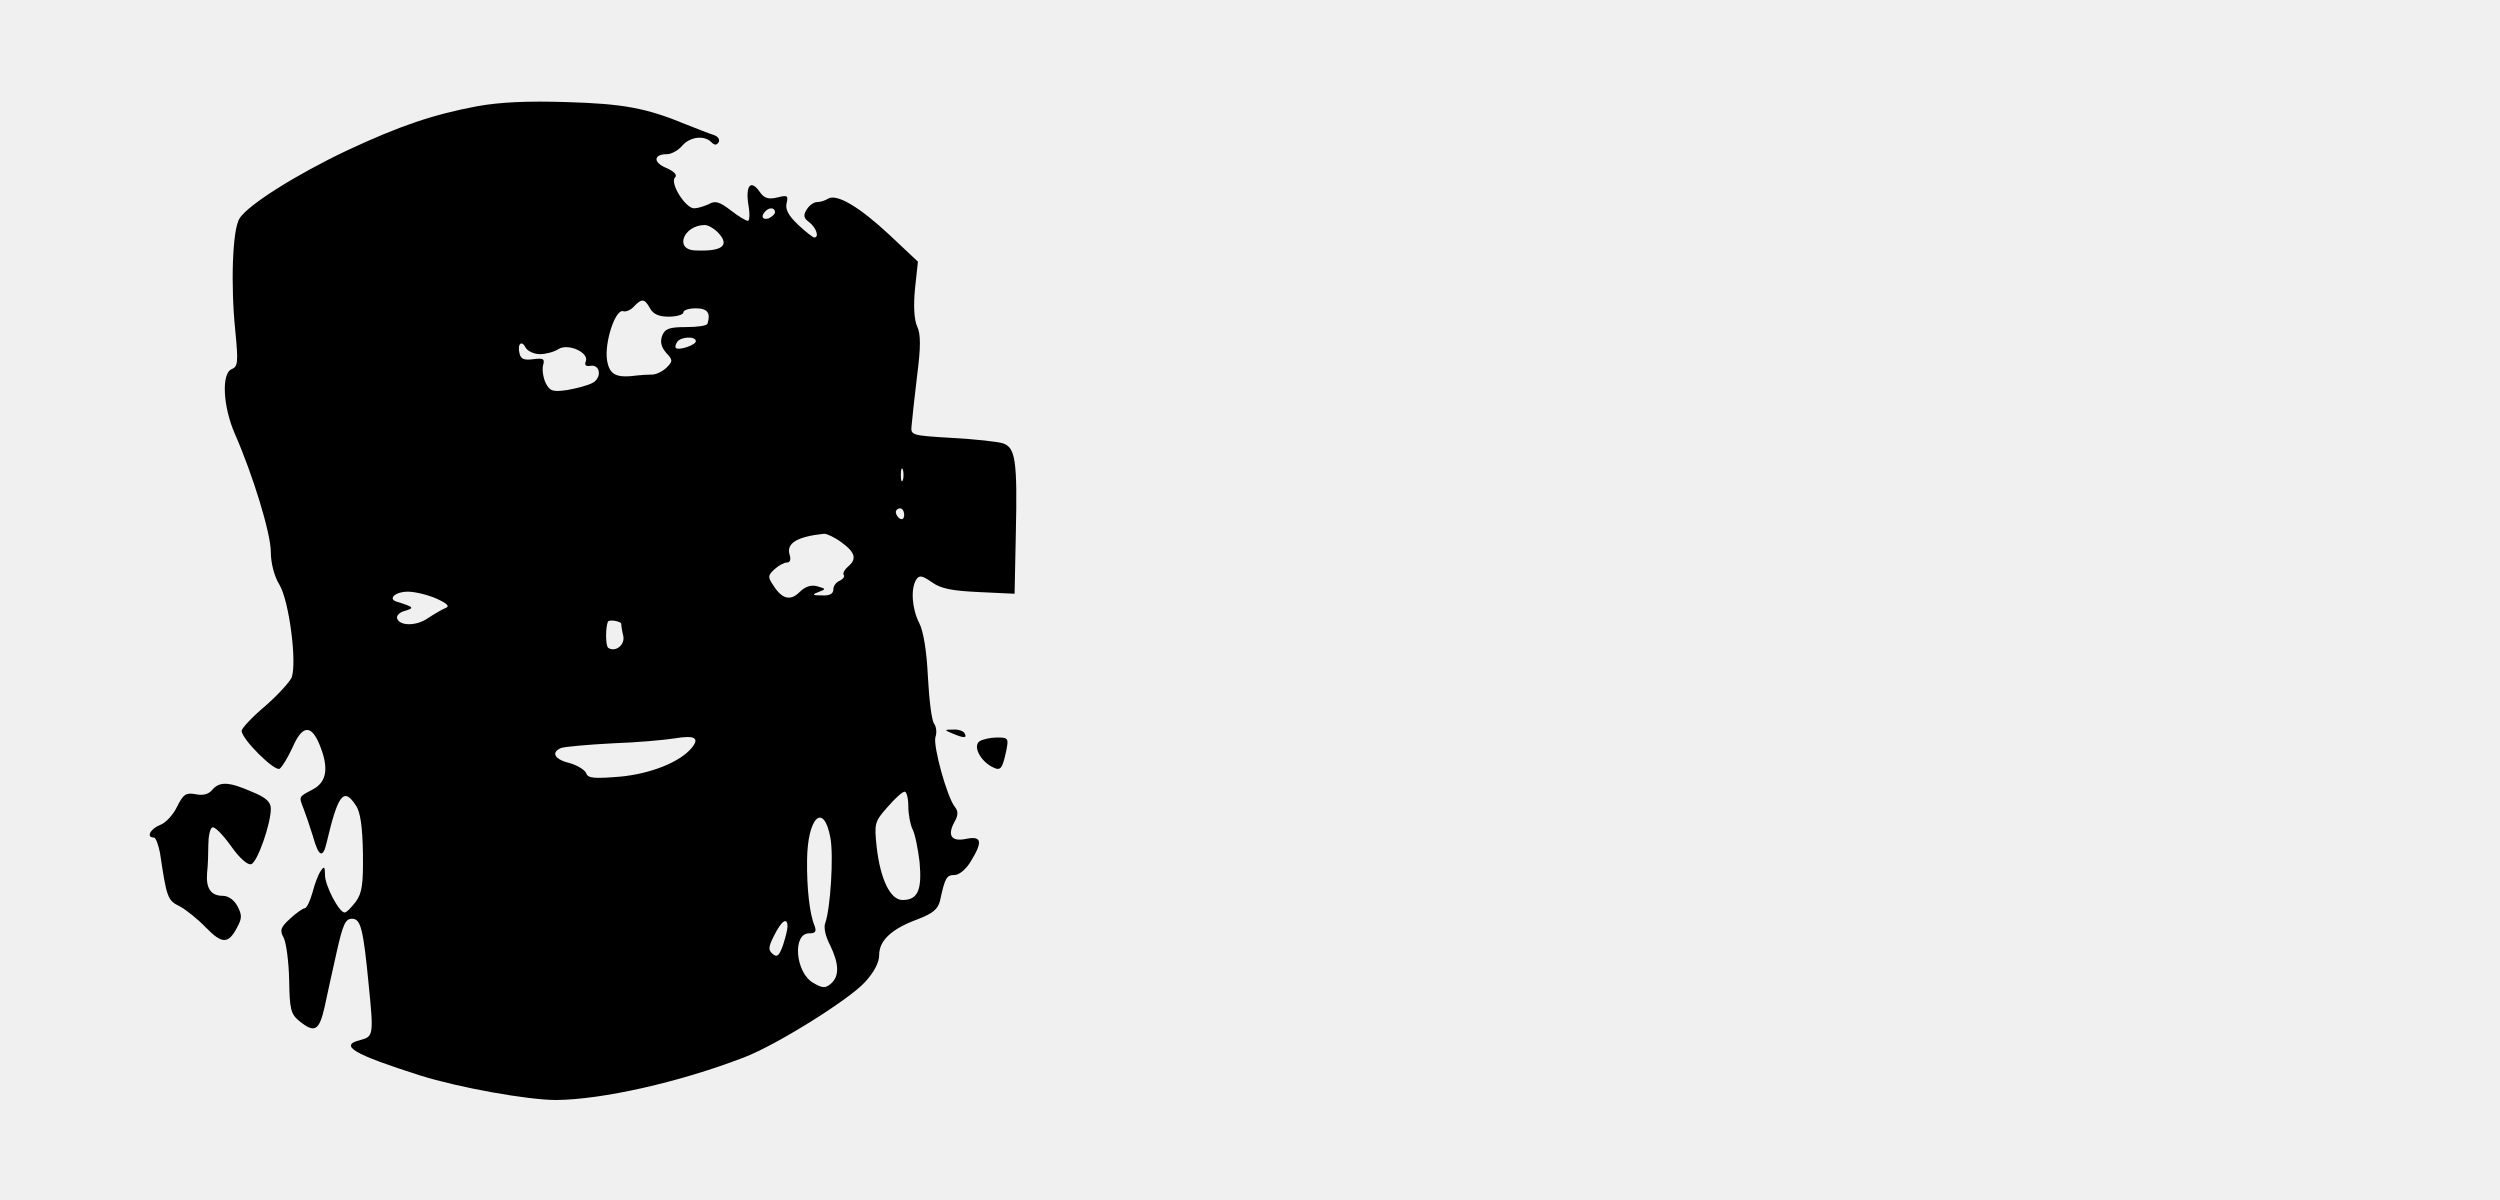
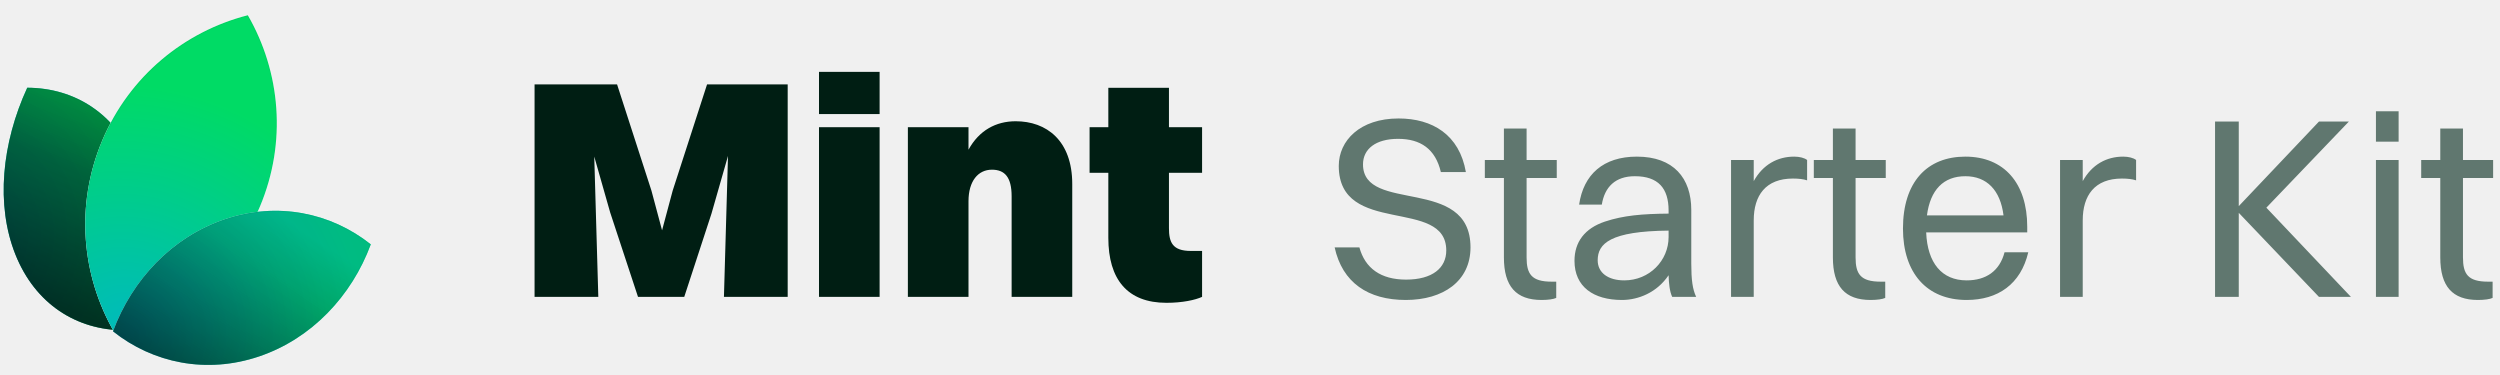
- <svg xmlns="http://www.w3.org/2000/svg" version="1.0" width="600pt" height="288pt" viewBox="0 0 600 288" preserveAspectRatio="xMidYMid meet">
-   <g transform="translate(0,288) scale(0.1,-0.1)" fill="#000000" stroke="none">
-     <path d="M1145 2625 c-106 -20 -186 -47 -314 -107 -118 -56 -235 -129 -256 -162 -17 -26 -22 -158 -10 -273 7 -72 6 -83 -9 -89 -25 -10 -21 -90 8 -156 43 -98 86 -238 86 -283 0 -26 8 -58 21 -79 23 -39 42 -186 29 -222 -5 -11 -34 -43 -64 -69 -31 -26 -56 -53 -56 -59 0 -20 79 -98 91 -91 6 4 20 27 31 51 23 53 44 56 64 9 24 -57 19 -92 -16 -110 -34 -18 -33 -16 -21 -47 5 -13 15 -42 22 -65 14 -50 24 -54 33 -15 27 115 41 134 70 89 11 -15 16 -52 17 -114 1 -75 -2 -96 -17 -117 -11 -14 -22 -26 -27 -26 -13 0 -47 64 -47 90 0 20 -2 22 -10 10 -6 -8 -15 -32 -20 -52 -6 -21 -14 -38 -19 -38 -4 0 -20 -11 -35 -25 -23 -21 -25 -28 -15 -46 6 -12 12 -57 13 -101 1 -71 4 -82 25 -99 36 -29 47 -23 60 34 6 28 19 88 29 132 15 67 21 80 37 80 21 0 27 -25 40 -160 12 -119 11 -123 -20 -131 -53 -13 -17 -34 143 -85 92 -29 258 -59 327 -59 110 1 294 42 450 102 77 29 253 139 291 181 22 24 34 47 34 65 0 35 30 63 93 86 36 14 48 24 53 44 12 56 16 62 35 62 11 0 28 14 39 33 29 47 26 61 -10 54 -36 -8 -47 7 -30 39 10 17 10 27 2 37 -19 23 -53 147 -47 168 4 11 2 25 -3 32 -6 7 -12 57 -15 112 -3 64 -11 111 -21 130 -17 33 -21 82 -7 104 7 11 14 10 37 -6 22 -16 49 -21 114 -24 l85 -4 3 145 c4 175 -1 206 -31 216 -12 4 -67 10 -122 13 -99 6 -100 6 -97 31 1 14 7 67 13 118 9 70 9 100 0 119 -7 16 -9 48 -5 90 l7 65 -68 64 c-73 68 -127 100 -148 87 -6 -4 -18 -8 -26 -8 -8 0 -19 -8 -25 -18 -9 -14 -7 -21 7 -31 16 -13 24 -36 11 -36 -3 0 -21 14 -39 31 -23 22 -31 37 -27 52 4 18 2 19 -23 13 -21 -5 -31 -2 -42 14 -21 30 -34 15 -27 -31 4 -21 3 -39 -1 -39 -5 0 -23 11 -41 25 -27 21 -38 24 -53 15 -11 -5 -27 -10 -35 -10 -21 0 -59 61 -46 74 6 6 -1 14 -21 23 -32 13 -31 33 2 33 10 0 27 9 36 20 19 22 53 26 70 9 8 -8 13 -8 18 0 3 6 -2 14 -12 17 -10 3 -40 15 -68 26 -94 39 -150 49 -285 53 -93 3 -160 0 -215 -10z m715 -254 c0 -5 -7 -11 -15 -15 -15 -5 -20 5 -8 17 9 10 23 9 23 -2z m-135 -51 c27 -30 7 -44 -57 -41 -50 2 -28 60 23 61 9 0 24 -9 34 -20z m-165 -180 c8 -14 21 -20 45 -20 19 0 35 5 35 10 0 6 14 10 30 10 28 0 36 -11 28 -37 -2 -5 -25 -8 -52 -8 -40 0 -50 -4 -57 -21 -5 -15 -2 -27 10 -41 16 -17 16 -20 1 -35 -9 -9 -25 -17 -35 -17 -11 0 -27 -1 -35 -2 -51 -7 -67 1 -73 36 -7 42 20 125 39 118 6 -2 18 3 25 11 19 20 26 20 39 -4z m110 -79 c0 -9 -41 -23 -48 -16 -2 2 -1 8 3 14 8 13 45 15 45 2z m-374 -31 c13 0 33 5 44 12 23 15 74 -8 66 -29 -4 -9 0 -13 11 -11 24 4 28 -29 5 -41 -11 -6 -38 -13 -60 -17 -35 -5 -42 -3 -52 16 -6 12 -9 31 -7 42 5 17 2 19 -23 16 -21 -3 -30 0 -33 13 -6 24 5 34 15 14 5 -8 20 -15 34 -15z m871 -302 c-3 -7 -5 -2 -5 12 0 14 2 19 5 13 2 -7 2 -19 0 -25z m3 -84 c0 -8 -4 -12 -10 -9 -5 3 -10 10 -10 16 0 5 5 9 10 9 6 0 10 -7 10 -16z m-150 -66 c33 -24 37 -40 15 -58 -8 -7 -13 -16 -10 -20 3 -4 -2 -10 -10 -14 -8 -3 -15 -12 -15 -21 0 -10 -9 -15 -27 -14 -24 0 -25 2 -9 8 19 7 19 8 -3 14 -15 4 -29 -1 -42 -14 -22 -22 -42 -17 -63 16 -14 21 -13 24 3 39 10 9 23 16 30 16 7 0 10 7 6 19 -8 27 17 43 83 50 7 0 26 -9 42 -21z m-974 -134 c27 -12 34 -19 24 -23 -8 -3 -27 -14 -42 -24 -28 -20 -69 -20 -75 -1 -2 6 6 15 19 18 23 7 22 9 -20 22 -22 7 -3 24 27 24 16 0 46 -7 67 -16z m445 -61 c0 -5 2 -18 5 -30 4 -21 -19 -39 -36 -28 -7 4 -7 49 -1 63 3 6 31 1 32 -5z m169 -298 c-28 -34 -98 -62 -172 -69 -62 -5 -77 -4 -81 8 -3 8 -21 19 -38 24 -38 9 -48 26 -22 37 10 3 65 8 123 11 58 2 125 8 150 12 47 8 60 1 40 -23z m520 -141 c0 -19 5 -44 10 -54 6 -11 13 -46 17 -79 6 -67 -4 -91 -41 -91 -29 0 -53 49 -62 127 -6 57 -5 61 26 96 18 21 36 37 41 37 5 0 9 -16 9 -36z m-187 -75 c8 -44 0 -168 -12 -203 -5 -11 0 -33 11 -54 22 -45 23 -75 2 -93 -13 -11 -20 -11 -42 2 -43 24 -51 119 -10 119 15 0 18 4 13 18 -12 28 -19 92 -18 158 1 103 40 140 56 53z m-103 -213 c0 -7 -5 -27 -11 -45 -9 -25 -14 -29 -24 -21 -12 10 -11 17 3 45 18 36 32 45 32 21z" />
-     <path d="M2285 1120 c28 -12 37 -12 30 0 -3 6 -16 10 -28 9 -21 0 -21 -1 -2 -9z" />
-     <path d="M2351 1101 c-16 -11 0 -45 29 -61 21 -11 25 -8 35 38 6 30 5 32 -22 32 -15 0 -34 -4 -42 -9z" />
-     <path d="M509 984 c-8 -10 -22 -14 -40 -10 -23 4 -29 0 -44 -30 -9 -19 -27 -39 -41 -44 -23 -9 -34 -30 -15 -30 5 0 11 -17 15 -37 16 -107 18 -114 47 -128 15 -8 44 -31 63 -51 39 -40 54 -40 75 0 12 22 12 30 1 51 -8 15 -22 25 -35 25 -29 0 -41 18 -38 55 2 17 3 47 3 67 0 20 4 39 9 42 5 4 25 -16 45 -44 21 -30 41 -47 49 -44 15 5 47 97 47 133 0 16 -11 27 -46 41 -55 24 -77 25 -95 4z" />
-   </g>
+ <svg xmlns="http://www.w3.org/2000/svg" width="160" height="24" viewBox="0 0 160 24" fill="none">
+   <path d="M7.953 21.139C4.896 21.13 2.255 19.458 0.987 16.29C-0.28 13.121 0.109 9.163 1.744 5.615C4.801 5.624 7.442 7.296 8.71 10.465C9.977 13.633 9.588 17.591 7.953 21.139Z" fill="white" />
+   <path d="M7.953 21.139C4.896 21.13 2.255 19.458 0.987 16.29C-0.28 13.121 0.109 9.163 1.744 5.615C4.801 5.624 7.442 7.296 8.71 10.465C9.977 13.633 9.588 17.591 7.953 21.139Z" fill="url(#paint0_radial_115_86)" />
+   <path d="M7.953 21.139C4.896 21.13 2.255 19.458 0.987 16.29C-0.28 13.121 0.109 9.163 1.744 5.615C4.801 5.624 7.442 7.296 8.71 10.465C9.977 13.633 9.588 17.591 7.953 21.139Z" fill="black" fill-opacity="0.5" style="mix-blend-mode:hard-light" />
+   <path d="M7.953 21.139C4.896 21.13 2.255 19.458 0.987 16.29C-0.28 13.121 0.109 9.163 1.744 5.615C4.801 5.624 7.442 7.296 8.71 10.465C9.977 13.633 9.588 17.591 7.953 21.139Z" fill="url(#paint1_linear_115_86)" fill-opacity="0.5" style="mix-blend-mode:hard-light" />
+   <path d="M7.935 21.111C4.897 21.096 2.274 19.431 1.013 16.279C-0.248 13.124 0.136 9.182 1.762 5.643C4.8 5.659 7.423 7.324 8.684 10.476C9.945 13.63 9.561 17.572 7.935 21.111Z" stroke="url(#paint2_linear_115_86)" stroke-opacity="0.05" stroke-width="0.056" />
+   <path d="M7.31 21.257C11.354 20.221 14.884 17.375 16.628 13.236C18.373 9.097 17.945 4.587 15.86 0.976C11.816 2.012 8.287 4.858 6.542 8.998C4.797 13.137 5.225 17.646 7.31 21.257Z" fill="white" />
+   <path d="M7.31 21.257C11.354 20.221 14.884 17.375 16.628 13.236C18.373 9.097 17.945 4.587 15.86 0.976C11.816 2.012 8.287 4.858 6.542 8.998C4.797 13.137 5.225 17.646 7.31 21.257Z" fill="url(#paint3_radial_115_86)" />
+   <path d="M16.602 13.225C14.864 17.349 11.351 20.187 7.324 21.225C5.253 17.624 4.829 13.132 6.568 9.009C8.306 4.885 11.819 2.047 15.846 1.009C17.918 4.61 18.341 9.101 16.602 13.225Z" stroke="url(#paint4_linear_115_86)" stroke-opacity="0.05" stroke-width="0.056" />
+   <path d="M7.234 21.207C9.789 23.237 13.21 23.951 16.577 22.814C19.944 21.677 22.506 18.945 23.73 15.638C21.175 13.608 17.754 12.894 14.387 14.031C11.02 15.168 8.458 17.901 7.234 21.207Z" fill="white" />
+   <path d="M7.234 21.207C9.789 23.237 13.21 23.951 16.577 22.814C19.944 21.677 22.506 18.945 23.73 15.638C21.175 13.608 17.754 12.894 14.387 14.031C11.02 15.168 8.458 17.901 7.234 21.207Z" fill="url(#paint5_radial_115_86)" />
+   <path d="M7.234 21.207C9.789 23.237 13.21 23.951 16.577 22.814C19.944 21.677 22.506 18.945 23.73 15.638C21.175 13.608 17.754 12.894 14.387 14.031C11.02 15.168 8.458 17.901 7.234 21.207Z" fill="black" fill-opacity="0.2" style="mix-blend-mode:hard-light" />
+   <path d="M7.234 21.207C9.789 23.237 13.21 23.951 16.577 22.814C19.944 21.677 22.506 18.945 23.73 15.638C21.175 13.608 17.754 12.894 14.387 14.031C11.02 15.168 8.458 17.901 7.234 21.207Z" fill="url(#paint6_linear_115_86)" fill-opacity="0.5" style="mix-blend-mode:hard-light" />
+   <path d="M16.568 22.787C13.218 23.918 9.814 23.212 7.267 21.198C8.492 17.907 11.044 15.189 14.396 14.058C17.747 12.927 21.15 13.633 23.697 15.648C22.472 18.938 19.92 21.656 16.568 22.787Z" stroke="url(#paint7_linear_115_86)" stroke-opacity="0.05" stroke-width="0.056" />
+   <path d="M34.212 19V5.4H39.492L41.692 12.2L42.372 14.74L43.052 12.2L45.252 5.4H50.412V19H46.332L46.592 9.98L45.532 13.68L43.792 19H40.832L39.052 13.6L38.032 10.02L38.292 19H34.212ZM52.416 7.3V4.6H56.295V7.3H52.416ZM52.416 19V8.14H56.295V19H52.416ZM58.104 19V8.14H61.984V9.58C62.664 8.34 63.744 7.76 65.004 7.76C66.964 7.76 68.624 8.98 68.624 11.78V19H64.744V12.56C64.744 11.34 64.304 10.86 63.484 10.86C62.604 10.86 61.984 11.58 61.984 12.88V19H58.104ZM70.933 15.22V11.06H69.733V8.14H70.933V5.62H74.813V8.14H76.933V11.06H74.813V14.6C74.813 15.5 75.033 16.06 76.213 16.06H76.933V19C76.493 19.2 75.673 19.38 74.653 19.38C72.153 19.38 70.933 17.88 70.933 15.22Z" fill="#001E13" />
+   <path d="M87.232 10.519C87.232 13.687 94.112 11.229 94.112 15.832C94.112 17.994 92.364 19.198 89.971 19.198C87.562 19.198 85.912 18.093 85.417 15.832H87.001C87.364 17.169 88.371 17.895 89.987 17.895C91.671 17.895 92.561 17.152 92.561 16.03C92.561 12.598 85.681 15.155 85.681 10.618C85.681 9.001 87.034 7.582 89.509 7.582C91.671 7.582 93.403 8.621 93.816 11.014H92.215C91.868 9.529 90.912 8.886 89.476 8.886C88.057 8.886 87.232 9.529 87.232 10.519ZM96.25 16.476V11.393H95.029V10.239H96.25V8.226H97.702V10.239H99.632V11.393H97.702V16.476C97.702 17.532 98.015 18.026 99.302 18.026H99.599V19.066C99.434 19.148 99.071 19.198 98.659 19.198C97.025 19.198 96.25 18.323 96.25 16.476ZM102.516 13.093H101.064C101.345 11.162 102.615 10.024 104.76 10.024C107.103 10.024 108.242 11.393 108.242 13.44V16.888C108.242 17.895 108.324 18.521 108.555 19H107.021C106.856 18.654 106.806 18.142 106.79 17.614C106.047 18.72 104.859 19.198 103.803 19.198C101.988 19.198 100.767 18.357 100.767 16.69C100.767 15.486 101.427 14.611 102.714 14.182C103.902 13.786 105.107 13.687 106.79 13.671V13.473C106.79 12.053 106.13 11.278 104.628 11.278C103.374 11.278 102.698 11.971 102.516 13.093ZM102.252 16.657C102.252 17.465 102.929 17.944 103.952 17.944C105.569 17.944 106.79 16.674 106.79 15.172V14.759C103.061 14.793 102.252 15.585 102.252 16.657ZM110.787 19V10.239H112.239V11.591C112.833 10.519 113.774 10.024 114.83 10.024C115.176 10.024 115.49 10.107 115.655 10.239V11.542C115.407 11.46 115.094 11.427 114.747 11.427C112.998 11.427 112.239 12.515 112.239 14.1V19H110.787ZM117.305 16.476V11.393H116.084V10.239H117.305V8.226H118.757V10.239H120.688V11.393H118.757V16.476C118.757 17.532 119.071 18.026 120.358 18.026H120.655V19.066C120.49 19.148 120.127 19.198 119.714 19.198C118.081 19.198 117.305 18.323 117.305 16.476ZM129.809 16.145C129.33 18.192 127.862 19.198 125.865 19.198C123.324 19.198 121.79 17.482 121.79 14.627C121.79 11.658 123.324 10.024 125.783 10.024C128.258 10.024 129.743 11.723 129.743 14.512V14.875H123.275C123.357 16.838 124.281 17.944 125.865 17.944C127.103 17.944 127.977 17.35 128.291 16.145H129.809ZM125.783 11.278C124.38 11.278 123.539 12.152 123.324 13.786H128.225C128.027 12.169 127.152 11.278 125.783 11.278ZM131.843 19V10.239H133.295V11.591C133.889 10.519 134.829 10.024 135.885 10.024C136.232 10.024 136.545 10.107 136.71 10.239V11.542C136.463 11.46 136.149 11.427 135.803 11.427C134.054 11.427 133.295 12.515 133.295 14.1V19H131.843ZM141.763 19V7.78H143.281V13.192L148.413 7.78H150.327L145.047 13.291L150.459 19H148.413L143.281 13.621V19H141.763ZM152.06 9.067V7.12H153.512V9.067H152.06ZM152.06 19V10.239H153.512V19H152.06ZM156.178 16.476V11.393H154.957V10.239H156.178V8.226H157.63V10.239H159.56V11.393H157.63V16.476C157.63 17.532 157.943 18.026 159.23 18.026H159.527V19.066C159.362 19.148 158.999 19.198 158.587 19.198C156.953 19.198 156.178 18.323 156.178 16.476Z" fill="#002719" fill-opacity="0.6" />
+   <defs>
+     <radialGradient id="paint0_radial_115_86" cx="0" cy="0" r="1" gradientUnits="userSpaceOnUse" gradientTransform="translate(-3.00503 15.023) rotate(-10.029) scale(17.9572 17.784)">
+       <stop stop-color="#00B0BB" />
+       <stop offset="1" stop-color="#00DB65" />
+     </radialGradient>
+     <linearGradient id="paint1_linear_115_86" x1="7.39" y1="4.813" x2="1.63" y2="18.689" gradientUnits="userSpaceOnUse">
+       <stop stop-color="#18E299" />
+       <stop offset="1" />
+     </linearGradient>
+     <linearGradient id="paint2_linear_115_86" x1="7.948" y1="8.016" x2="1.761" y2="18.746" gradientUnits="userSpaceOnUse">
+       <stop />
+       <stop offset="1" stop-opacity="0" />
+     </linearGradient>
+     <radialGradient id="paint3_radial_115_86" cx="0" cy="0" r="1" gradientUnits="userSpaceOnUse" gradientTransform="translate(8.11404 20.8822) rotate(-75.7542) scale(21.6246 23.7772)">
+       <stop stop-color="#00BBBB" />
+       <stop offset="0.713" stop-color="#00DB65" />
+     </radialGradient>
+     <linearGradient id="paint4_linear_115_86" x1="7.602" y1="5.871" x2="15.556" y2="16.372" gradientUnits="userSpaceOnUse">
+       <stop />
+       <stop offset="1" stop-opacity="0" />
+     </linearGradient>
+     <radialGradient id="paint5_radial_115_86" cx="0" cy="0" r="1" gradientUnits="userSpaceOnUse" gradientTransform="translate(7.84537 21.5181) rotate(-20.3525) scale(18.5603 17.32)">
+       <stop stop-color="#00B0BB" />
+       <stop offset="1" stop-color="#00DB65" />
+     </radialGradient>
+     <linearGradient id="paint6_linear_115_86" x1="16.808" y1="13.007" x2="10.041" y2="22.994" gradientUnits="userSpaceOnUse">
+       <stop stop-color="#00B1BC" />
+       <stop offset="1" />
+     </linearGradient>
+     <linearGradient id="paint7_linear_115_86" x1="16.808" y1="13.007" x2="14.169" y2="23.841" gradientUnits="userSpaceOnUse">
+       <stop />
+       <stop offset="1" stop-opacity="0" />
+     </linearGradient>
+   </defs>
</svg>
